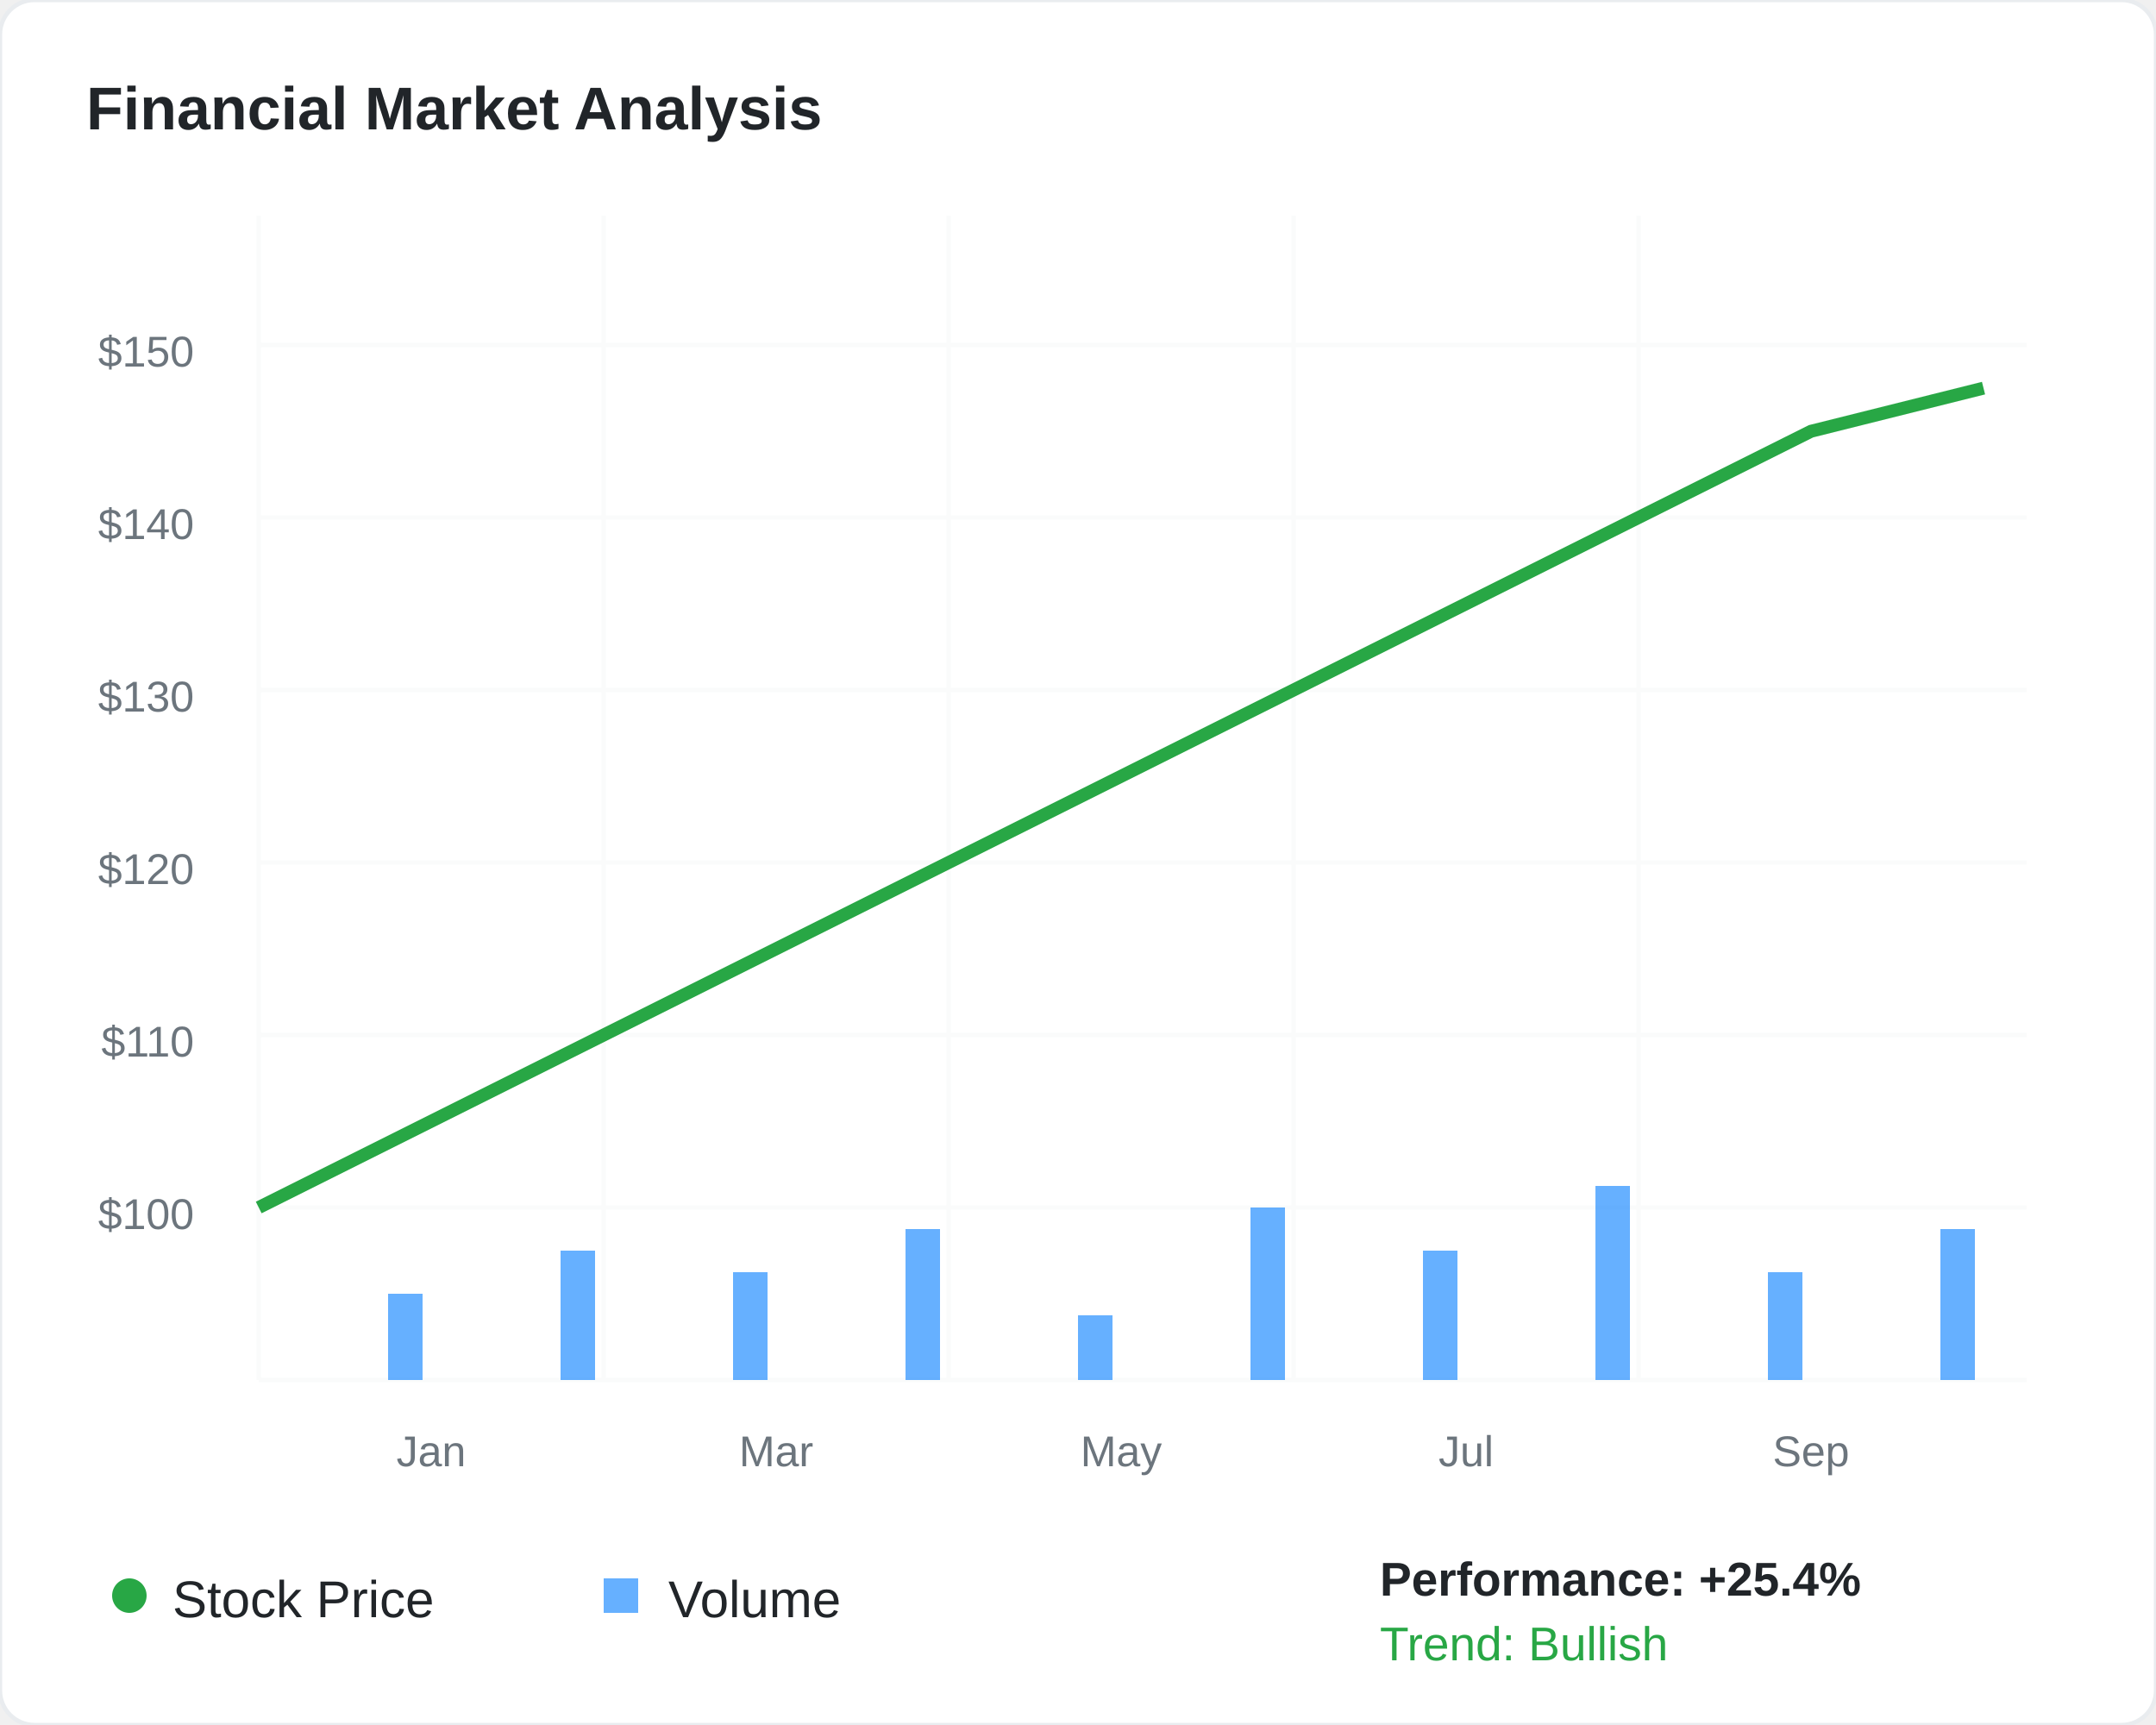
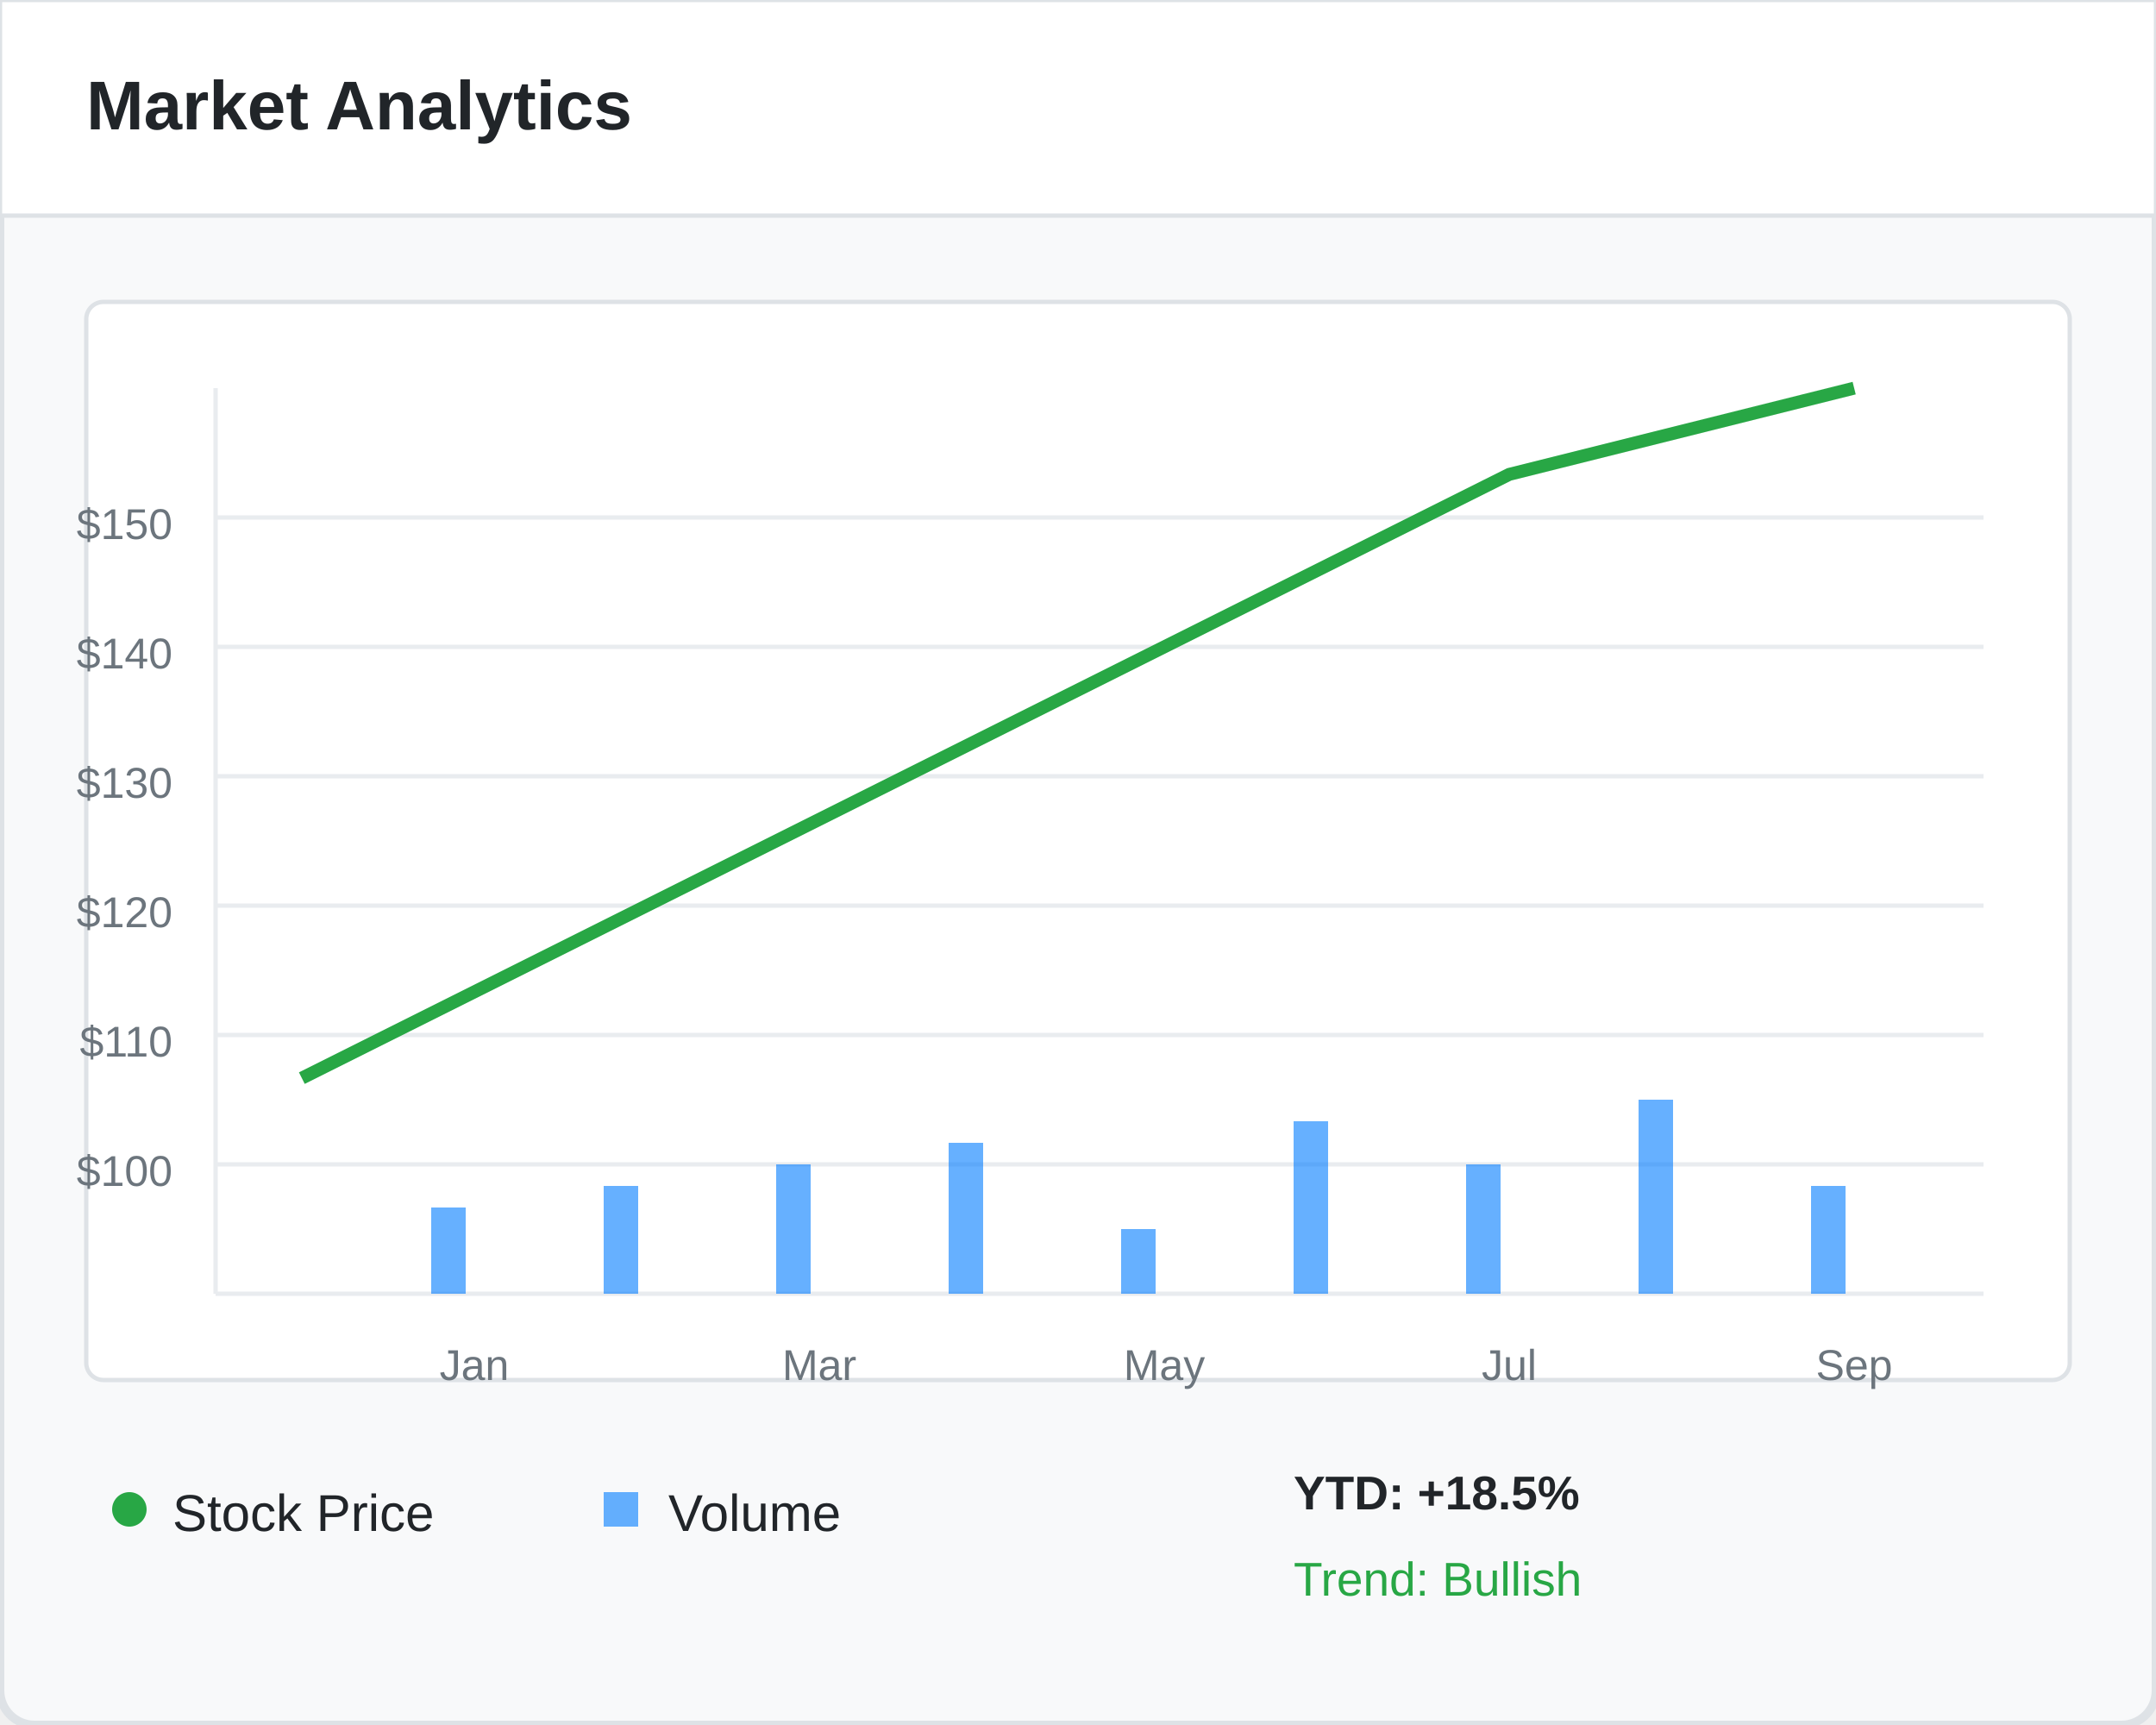
<svg xmlns="http://www.w3.org/2000/svg" width="500" height="400" viewBox="0 0 500 400">
-   <rect width="500" height="400" fill="#ffffff" stroke="#e9ecef" stroke-width="1" rx="8" />
-   <text x="20" y="30" font-family="Arial, sans-serif" font-size="14" font-weight="bold" fill="#212529">Financial Market Analysis</text>
-   <g stroke="#f8f9fa" stroke-width="1" opacity="0.7">
-     <line x1="60" y1="50" x2="60" y2="320" />
-     <line x1="60" y1="320" x2="470" y2="320" />
-     <line x1="60" y1="280" x2="470" y2="280" />
-     <line x1="60" y1="240" x2="470" y2="240" />
-     <line x1="60" y1="200" x2="470" y2="200" />
-     <line x1="60" y1="160" x2="470" y2="160" />
-     <line x1="60" y1="120" x2="470" y2="120" />
-     <line x1="60" y1="80" x2="470" y2="80" />
-     <line x1="140" y1="50" x2="140" y2="320" />
-     <line x1="220" y1="50" x2="220" y2="320" />
-     <line x1="300" y1="50" x2="300" y2="320" />
-     <line x1="380" y1="50" x2="380" y2="320" />
+   <rect width="500" height="400" fill="#f8f9fa" stroke="#dee2e6" stroke-width="2" rx="8" />
+   <rect x="0" y="0" width="500" height="50" fill="#ffffff" stroke="#dee2e6" stroke-width="1" rx="8 8 0 0" />
+   <text x="20" y="30" font-family="Arial, sans-serif" font-size="16" font-weight="bold" fill="#212529">Market Analytics</text>
+   <rect x="20" y="70" width="460" height="250" fill="#ffffff" stroke="#dee2e6" stroke-width="1" rx="4" />
+   <g stroke="#e9ecef" stroke-width="1">
+     <line x1="50" y1="90" x2="50" y2="300" />
+     <line x1="50" y1="300" x2="460" y2="300" />
+     <line x1="50" y1="270" x2="460" y2="270" />
+     <line x1="50" y1="240" x2="460" y2="240" />
+     <line x1="50" y1="210" x2="460" y2="210" />
+     <line x1="50" y1="180" x2="460" y2="180" />
+     <line x1="50" y1="150" x2="460" y2="150" />
+     <line x1="50" y1="120" x2="460" y2="120" />
  </g>
-   <polyline points="60,280 100,260 140,240 180,220 220,200 260,180 300,160 340,140 380,120 420,100 460,90" fill="none" stroke="#28a745" stroke-width="3" />
-   <g fill="#007bff" opacity="0.6">
-     <rect x="90" y="300" width="8" height="20" />
-     <rect x="130" y="290" width="8" height="30" />
-     <rect x="170" y="295" width="8" height="25" />
-     <rect x="210" y="285" width="8" height="35" />
-     <rect x="250" y="305" width="8" height="15" />
-     <rect x="290" y="280" width="8" height="40" />
-     <rect x="330" y="290" width="8" height="30" />
-     <rect x="370" y="275" width="8" height="45" />
-     <rect x="410" y="295" width="8" height="25" />
-     <rect x="450" y="285" width="8" height="35" />
-   </g>
-   <g font-family="Arial, sans-serif" font-size="10" fill="#6c757d">
-     <text x="45" y="85" text-anchor="end">$150</text>
-     <text x="45" y="125" text-anchor="end">$140</text>
-     <text x="45" y="165" text-anchor="end">$130</text>
-     <text x="45" y="205" text-anchor="end">$120</text>
-     <text x="45" y="245" text-anchor="end">$110</text>
-     <text x="45" y="285" text-anchor="end">$100</text>
-   </g>
-   <g font-family="Arial, sans-serif" font-size="10" fill="#6c757d">
-     <text x="100" y="340" text-anchor="middle">Jan</text>
-     <text x="180" y="340" text-anchor="middle">Mar</text>
-     <text x="260" y="340" text-anchor="middle">May</text>
-     <text x="340" y="340" text-anchor="middle">Jul</text>
-     <text x="420" y="340" text-anchor="middle">Sep</text>
-   </g>
-   <g font-family="Arial, sans-serif" font-size="12" fill="#212529">
-     <circle cx="30" cy="370" r="4" fill="#28a745" />
-     <text x="40" y="375">Stock Price</text>
-     <rect x="140" y="366" width="8" height="8" fill="#007bff" opacity="0.6" />
-     <text x="155" y="375">Volume</text>
-   </g>
-   <g font-family="Arial, sans-serif" font-size="11" fill="#212529">
-     <text x="320" y="370" font-weight="bold">Performance: +25.4%</text>
-     <text x="320" y="385" fill="#28a745">Trend: Bullish</text>
-   </g>
+   <polyline points="70,250 110,230 150,210 190,190 230,170 270,150 310,130 350,110 390,100 430,90" fill="none" stroke="#28a745" stroke-width="3" />
+   <rect x="100" y="280" width="8" height="20" fill="#007bff" opacity="0.6" />
+   <rect x="140" y="275" width="8" height="25" fill="#007bff" opacity="0.6" />
+   <rect x="180" y="270" width="8" height="30" fill="#007bff" opacity="0.6" />
+   <rect x="220" y="265" width="8" height="35" fill="#007bff" opacity="0.6" />
+   <rect x="260" y="285" width="8" height="15" fill="#007bff" opacity="0.6" />
+   <rect x="300" y="260" width="8" height="40" fill="#007bff" opacity="0.6" />
+   <rect x="340" y="270" width="8" height="30" fill="#007bff" opacity="0.6" />
+   <rect x="380" y="255" width="8" height="45" fill="#007bff" opacity="0.6" />
+   <rect x="420" y="275" width="8" height="25" fill="#007bff" opacity="0.6" />
+   <text x="40" y="125" font-family="Arial, sans-serif" font-size="10" fill="#6c757d" text-anchor="end">$150</text>
+   <text x="40" y="155" font-family="Arial, sans-serif" font-size="10" fill="#6c757d" text-anchor="end">$140</text>
+   <text x="40" y="185" font-family="Arial, sans-serif" font-size="10" fill="#6c757d" text-anchor="end">$130</text>
+   <text x="40" y="215" font-family="Arial, sans-serif" font-size="10" fill="#6c757d" text-anchor="end">$120</text>
+   <text x="40" y="245" font-family="Arial, sans-serif" font-size="10" fill="#6c757d" text-anchor="end">$110</text>
+   <text x="40" y="275" font-family="Arial, sans-serif" font-size="10" fill="#6c757d" text-anchor="end">$100</text>
+   <text x="110" y="320" font-family="Arial, sans-serif" font-size="10" fill="#6c757d" text-anchor="middle">Jan</text>
+   <text x="190" y="320" font-family="Arial, sans-serif" font-size="10" fill="#6c757d" text-anchor="middle">Mar</text>
+   <text x="270" y="320" font-family="Arial, sans-serif" font-size="10" fill="#6c757d" text-anchor="middle">May</text>
+   <text x="350" y="320" font-family="Arial, sans-serif" font-size="10" fill="#6c757d" text-anchor="middle">Jul</text>
+   <text x="430" y="320" font-family="Arial, sans-serif" font-size="10" fill="#6c757d" text-anchor="middle">Sep</text>
+   <circle cx="30" cy="350" r="4" fill="#28a745" />
+   <text x="40" y="355" font-family="Arial, sans-serif" font-size="12" fill="#212529">Stock Price</text>
+   <rect x="140" y="346" width="8" height="8" fill="#007bff" opacity="0.6" />
+   <text x="155" y="355" font-family="Arial, sans-serif" font-size="12" fill="#212529">Volume</text>
+   <text x="300" y="350" font-family="Arial, sans-serif" font-size="11" font-weight="bold" fill="#212529">YTD: +18.5%</text>
+   <text x="300" y="370" font-family="Arial, sans-serif" font-size="11" fill="#28a745">Trend: Bullish</text>
</svg>
